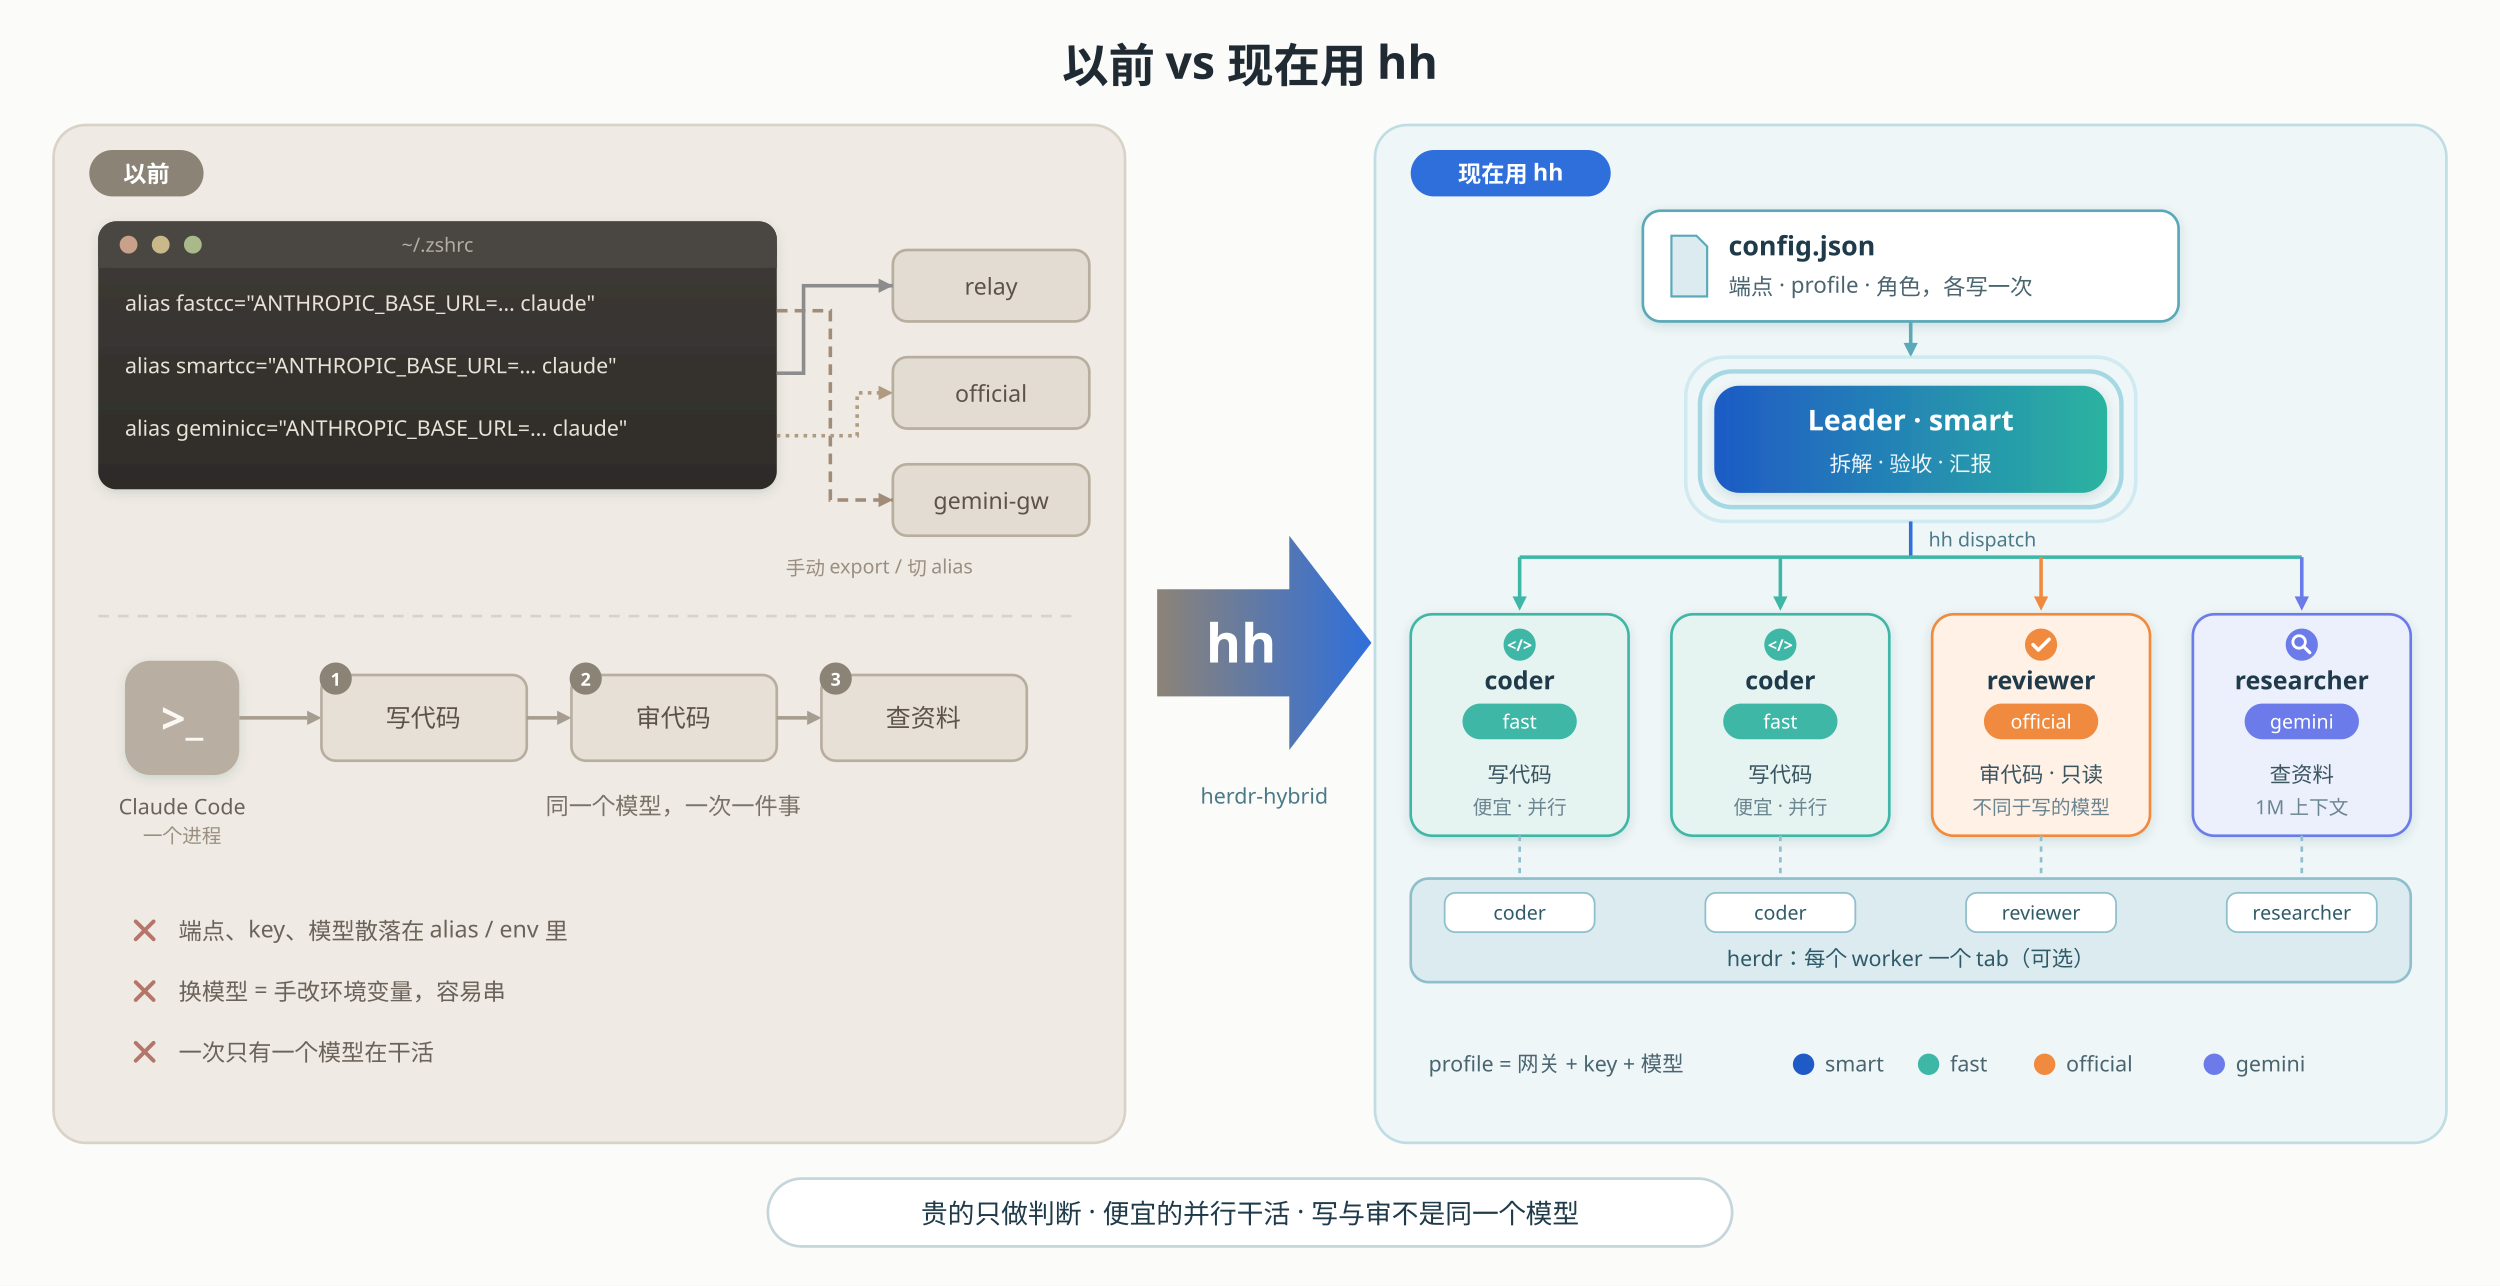
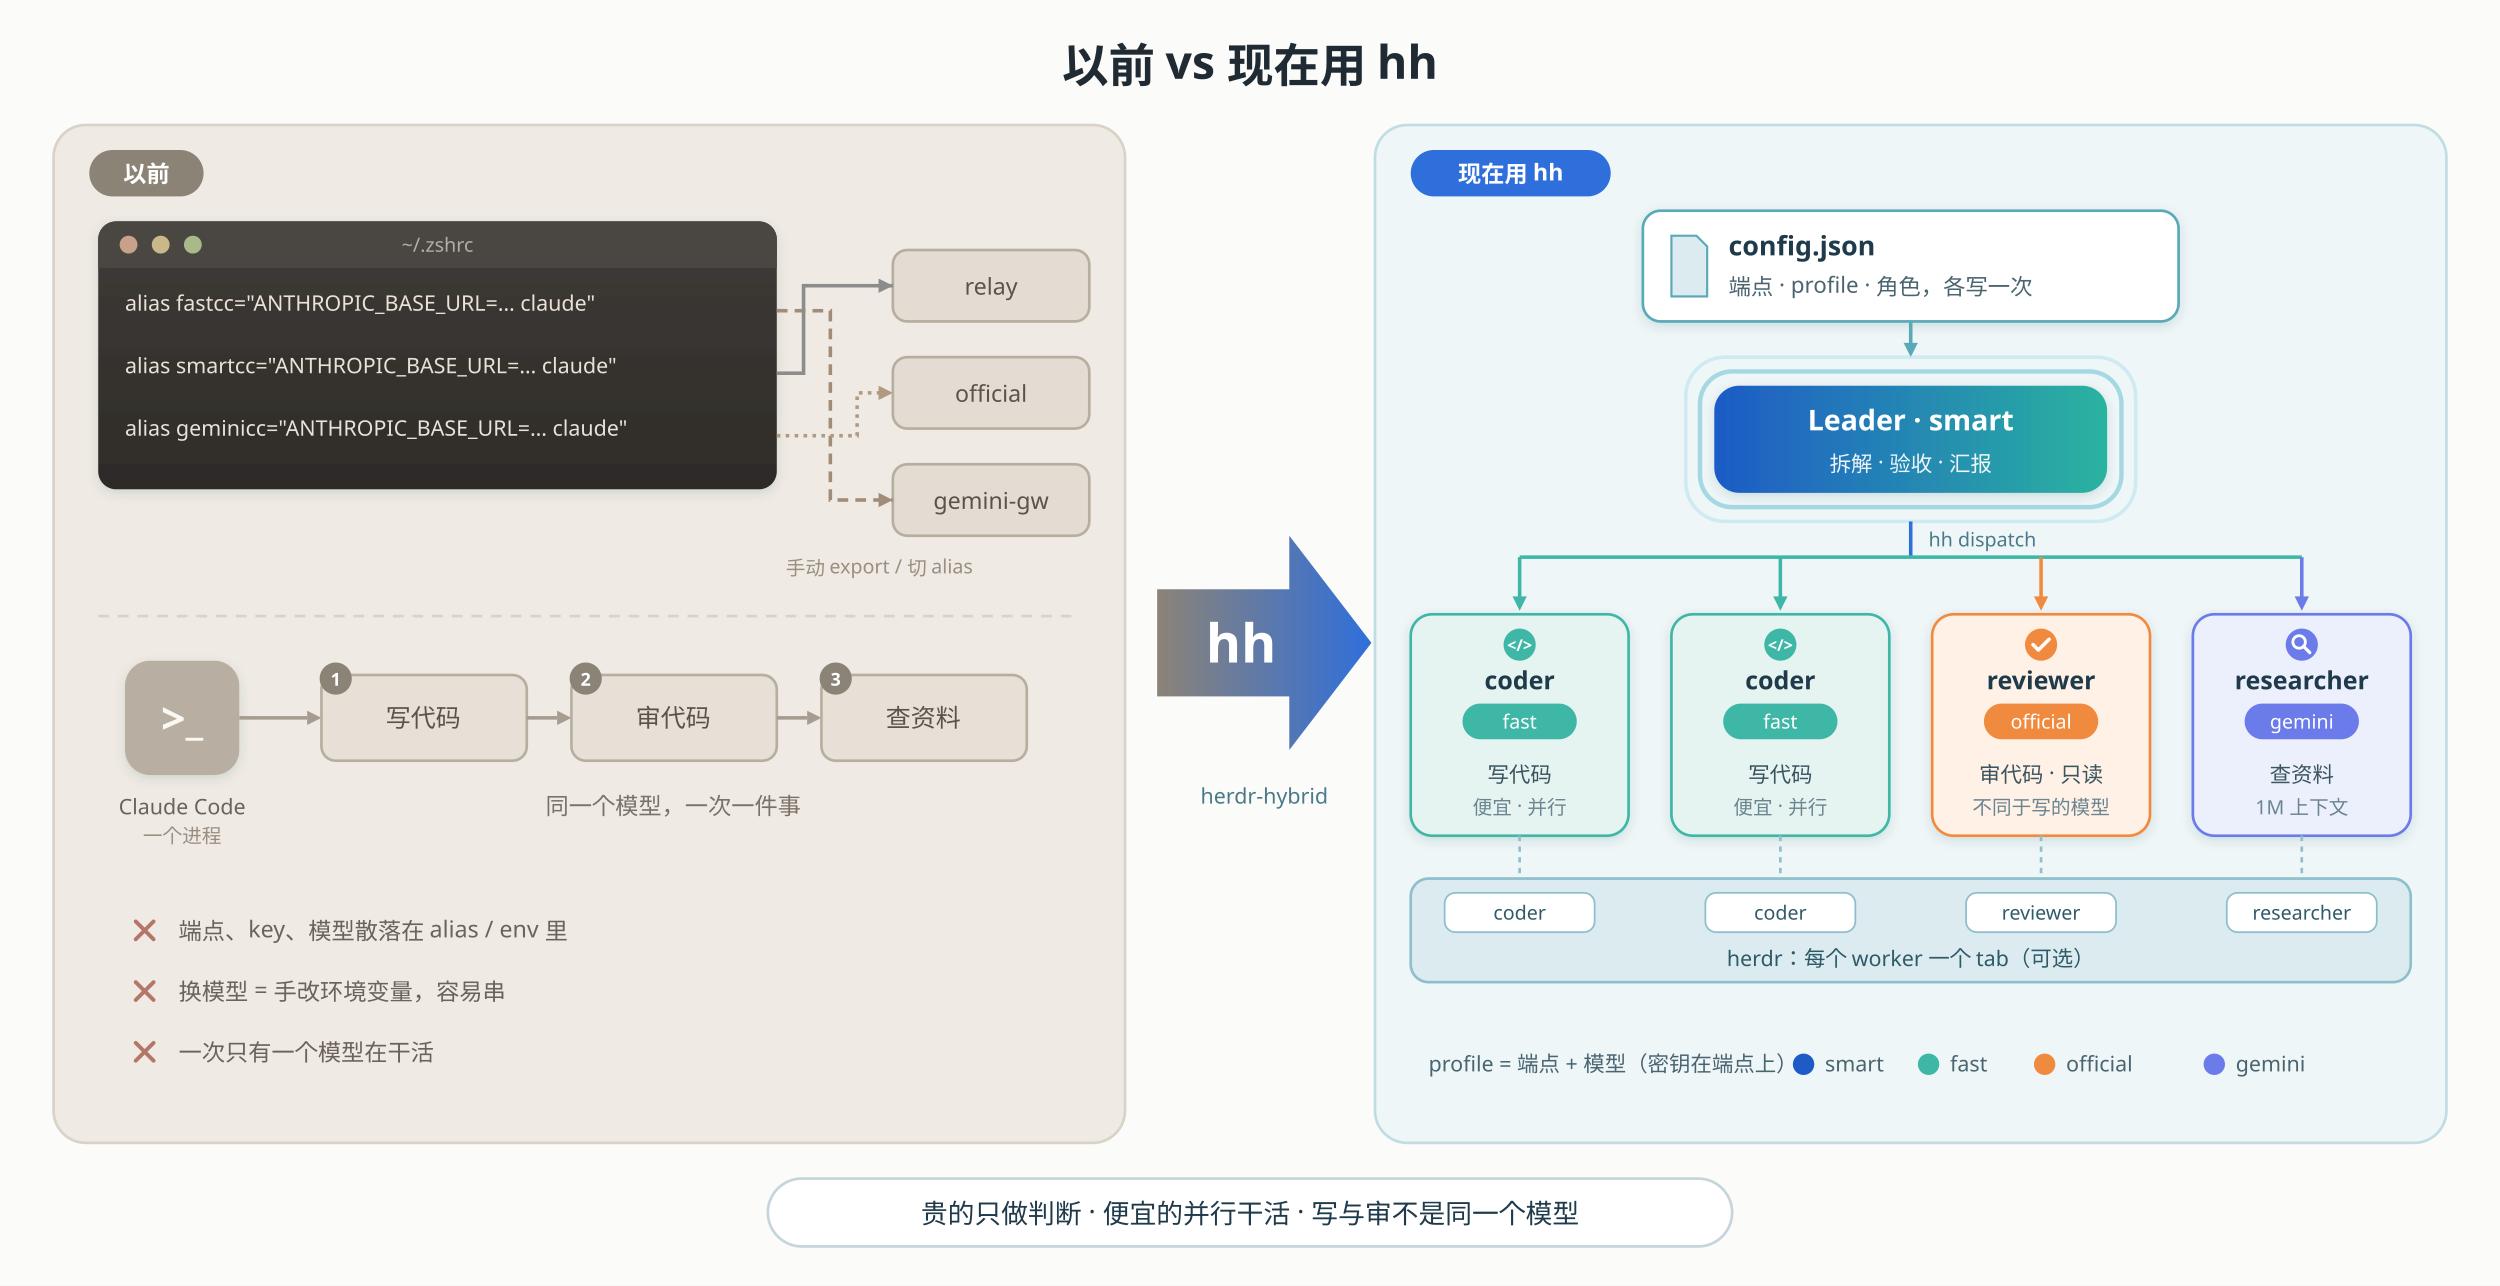
<svg xmlns="http://www.w3.org/2000/svg" viewBox="0 0 1400 720" width="1400" height="720" font-family="Noto Sans SC, PingFang SC, sans-serif">
  <defs>
    <linearGradient id="gLeader" x1="0" y1="0" x2="1" y2="0">
      <stop offset="0" stop-color="#1E5BC6" />
      <stop offset="1" stop-color="#2BB3A0" />
    </linearGradient>
    <linearGradient id="gArrow" x1="0" y1="0" x2="1" y2="0">
      <stop offset="0" stop-color="#8C8377" />
      <stop offset="1" stop-color="#2F6FDB" />
    </linearGradient>
    <linearGradient id="gTerm" x1="0" y1="0" x2="0" y2="1">
      <stop offset="0" stop-color="#3F3B37" />
      <stop offset="1" stop-color="#2E2B28" />
    </linearGradient>
    <filter id="sh" x="-10%" y="-10%" width="120%" height="130%">
      <feDropShadow dx="0" dy="2" stdDeviation="3" flood-color="#1F3A4A" flood-opacity="0.14" />
    </filter>
  </defs>
  <rect x="0" y="0" width="1400" height="720" fill="#FBFBF9" />
  <text x="700" y="46" text-anchor="middle" font-size="26" font-weight="700" fill="#1F2A33">以前 vs 现在用 hh</text>
  <g id="before">
    <rect x="30" y="70" width="600" height="570" rx="18" fill="#EFEBE4" stroke="#D9D2C7" stroke-width="1.5" />
    <rect x="50" y="84" width="64" height="26" rx="13" fill="#8C8377" />
    <text x="82" y="102" text-anchor="middle" font-size="13" font-weight="700" fill="#FFFFFF">以前</text>
    <g filter="url(#sh)">
      <rect x="55" y="124" width="380" height="150" rx="10" fill="url(#gTerm)" />
    </g>
    <rect x="55" y="124" width="380" height="26" rx="10" fill="#4A4642" />
    <rect x="55" y="138" width="380" height="12" fill="#4A4642" />
    <circle cx="72" cy="137" r="5" fill="#C9A08A" />
    <circle cx="90" cy="137" r="5" fill="#C9B98A" />
    <circle cx="108" cy="137" r="5" fill="#A9B98A" />
    <text x="245" y="141" text-anchor="middle" font-size="11" fill="#B5ADA3">~/.zshrc</text>
    <text x="70" y="174" font-size="12" fill="#E8E2D8">alias fastcc="ANTHROPIC_BASE_URL=… claude"</text>
    <text x="70" y="209" font-size="12" fill="#E8E2D8">alias smartcc="ANTHROPIC_BASE_URL=… claude"</text>
    <text x="70" y="244" font-size="12" fill="#E8E2D8">alias geminicc="ANTHROPIC_BASE_URL=… claude"</text>
    <rect x="500" y="140" width="110" height="40" rx="8" fill="#E3DCD2" stroke="#B8AE9F" stroke-width="1.5" />
    <text x="555" y="165" text-anchor="middle" font-size="13" fill="#5B534A">relay</text>
    <rect x="500" y="200" width="110" height="40" rx="8" fill="#E3DCD2" stroke="#B8AE9F" stroke-width="1.5" />
    <text x="555" y="225" text-anchor="middle" font-size="13" fill="#5B534A">official</text>
    <rect x="500" y="260" width="110" height="40" rx="8" fill="#E3DCD2" stroke="#B8AE9F" stroke-width="1.5" />
    <text x="555" y="285" text-anchor="middle" font-size="13" fill="#5B534A">gemini-gw</text>
    <polyline points="435,174 465,174 465,280 500,280" fill="none" stroke="#A08C78" stroke-width="2" stroke-dasharray="6,4" />
    <polygon points="492,276 500,280 492,284" fill="#A08C78" />
    <polyline points="435,209 450,209 450,160 500,160" fill="none" stroke="#8C8C8C" stroke-width="2" />
    <polygon points="492,156 500,160 492,164" fill="#8C8C8C" />
    <polyline points="435,244 480,244 480,220 500,220" fill="none" stroke="#B09A80" stroke-width="2" stroke-dasharray="2,3" />
    <polygon points="492,216 500,220 492,224" fill="#B09A80" />
    <text x="440" y="322" font-size="11" fill="#9A8E80">手动 export / 切 alias</text>
    <line x1="55" y1="345" x2="605" y2="345" stroke="#D9D2C7" stroke-width="1.5" stroke-dasharray="6,5" />
    <g filter="url(#sh)">
      <rect x="70" y="370" width="64" height="64" rx="14" fill="#B8AFA2" />
    </g>
    <text x="102" y="411" text-anchor="middle" font-size="24" font-weight="700" fill="#FBF8F3">&gt;_</text>
    <text x="102" y="456" text-anchor="middle" font-size="12" fill="#6B6259">Claude Code</text>
    <text x="102" y="472" text-anchor="middle" font-size="11" fill="#9A8E80">一个进程</text>
    <line x1="134" y1="402" x2="172" y2="402" stroke="#A69C90" stroke-width="2" />
    <polygon points="172,398 180,402 172,406" fill="#A69C90" />
    <rect x="180" y="378" width="115" height="48" rx="8" fill="#E6E0D6" stroke="#B8AE9F" stroke-width="1.5" />
    <circle cx="188" cy="380" r="9" fill="#8C8377" />
    <text x="188" y="384" text-anchor="middle" font-size="10" font-weight="700" fill="#FFFFFF">1</text>
    <text x="237" y="407" text-anchor="middle" font-size="14" fill="#5B534A">写代码</text>
    <line x1="295" y1="402" x2="312" y2="402" stroke="#A69C90" stroke-width="2" />
    <polygon points="312,398 320,402 312,406" fill="#A69C90" />
    <rect x="320" y="378" width="115" height="48" rx="8" fill="#E6E0D6" stroke="#B8AE9F" stroke-width="1.5" />
    <circle cx="328" cy="380" r="9" fill="#8C8377" />
    <text x="328" y="384" text-anchor="middle" font-size="10" font-weight="700" fill="#FFFFFF">2</text>
    <text x="377" y="407" text-anchor="middle" font-size="14" fill="#5B534A">审代码</text>
    <line x1="435" y1="402" x2="452" y2="402" stroke="#A69C90" stroke-width="2" />
    <polygon points="452,398 460,402 452,406" fill="#A69C90" />
    <rect x="460" y="378" width="115" height="48" rx="8" fill="#E6E0D6" stroke="#B8AE9F" stroke-width="1.5" />
    <circle cx="468" cy="380" r="9" fill="#8C8377" />
    <text x="468" y="384" text-anchor="middle" font-size="10" font-weight="700" fill="#FFFFFF">3</text>
    <text x="517" y="407" text-anchor="middle" font-size="14" fill="#5B534A">查资料</text>
    <text x="377" y="456" text-anchor="middle" font-size="13" fill="#7A7168">同一个模型，一次一件事</text>
    <g stroke="#B5766A" stroke-width="2.2" stroke-linecap="round">
      <line x1="76" y1="516" x2="86" y2="526" />
      <line x1="86" y1="516" x2="76" y2="526" />
      <line x1="76" y1="550" x2="86" y2="560" />
      <line x1="86" y1="550" x2="76" y2="560" />
      <line x1="76" y1="584" x2="86" y2="594" />
      <line x1="86" y1="584" x2="76" y2="594" />
    </g>
    <text x="100" y="526" font-size="13" fill="#6B6259">端点、key、模型散落在 alias / env 里</text>
    <text x="100" y="560" font-size="13" fill="#6B6259">换模型 = 手改环境变量，容易串</text>
    <text x="100" y="594" font-size="13" fill="#6B6259">一次只有一个模型在干活</text>
  </g>
  <g id="arrow">
    <polygon points="648,330 722,330 722,300 768,360 722,420 722,390 648,390" fill="url(#gArrow)" />
    <text x="695" y="371" text-anchor="middle" font-size="30" font-weight="700" fill="#FFFFFF">hh</text>
    <text x="708" y="450" text-anchor="middle" font-size="12" fill="#4A7A88">herdr-hybrid</text>
  </g>
  <g id="after">
    <rect x="770" y="70" width="600" height="570" rx="18" fill="#EEF6F8" stroke="#BFDDE3" stroke-width="1.5" />
    <rect x="790" y="84" width="112" height="26" rx="13" fill="#2F6FDB" />
    <text x="846" y="102" text-anchor="middle" font-size="13" font-weight="700" fill="#FFFFFF">现在用 hh</text>
    <g filter="url(#sh)">
      <rect x="920" y="118" width="300" height="62" rx="10" fill="#FFFFFF" stroke="#5AA9B8" stroke-width="1.5" />
    </g>
    <polygon points="936,132 950,132 956,138 956,166 936,166" fill="#DCEBF0" stroke="#5AA9B8" stroke-width="1.2" />
    <text x="968" y="143" font-size="15" font-weight="700" fill="#1F3A4A">config.json</text>
    <text x="968" y="165" font-size="12.5" fill="#4A6470">端点 · profile · 角色，各写一次</text>
    <line x1="1070" y1="180" x2="1070" y2="194" stroke="#5AA9B8" stroke-width="2" />
    <polygon points="1066,192 1070,200 1074,192" fill="#5AA9B8" />
    <rect x="944" y="200" width="252" height="92" rx="22" fill="none" stroke="#A9DCE6" stroke-width="2" opacity="0.45" />
    <rect x="952" y="208" width="236" height="76" rx="18" fill="none" stroke="#7FC8D8" stroke-width="2.5" opacity="0.65" />
    <g filter="url(#sh)">
      <rect x="960" y="216" width="220" height="60" rx="14" fill="url(#gLeader)" />
    </g>
    <text x="1070" y="241" text-anchor="middle" font-size="16" font-weight="700" fill="#FFFFFF">Leader · smart</text>
    <text x="1070" y="264" text-anchor="middle" font-size="12" fill="#FFFFFF" opacity="0.92">拆解 · 验收 · 汇报</text>
    <line x1="1070" y1="292" x2="1070" y2="312" stroke="#2F6FDB" stroke-width="2" />
    <text x="1080" y="306" font-size="11" fill="#4A7A88">hh dispatch</text>
    <line x1="851" y1="312" x2="1289" y2="312" stroke="#3FB7A6" stroke-width="2" />
    <line x1="851" y1="312" x2="851" y2="336" stroke="#3FB7A6" stroke-width="2" />
    <polygon points="847,334 851,342 855,334" fill="#3FB7A6" />
    <line x1="997" y1="312" x2="997" y2="336" stroke="#3FB7A6" stroke-width="2" />
    <polygon points="993,334 997,342 1001,334" fill="#3FB7A6" />
    <line x1="1143" y1="312" x2="1143" y2="336" stroke="#F08A3E" stroke-width="2" />
    <polygon points="1139,334 1143,342 1147,334" fill="#F08A3E" />
    <line x1="1289" y1="312" x2="1289" y2="336" stroke="#6B7BEA" stroke-width="2" />
    <polygon points="1285,334 1289,342 1293,334" fill="#6B7BEA" />
    <g filter="url(#sh)">
      <rect x="790" y="344" width="122" height="124" rx="12" fill="#E6F4F1" stroke="#3FB7A6" stroke-width="1.5" />
    </g>
    <circle cx="851" cy="361" r="9" fill="#3FB7A6" />
    <text x="851" y="364.5" text-anchor="middle" font-size="9" font-weight="700" fill="#FFFFFF">&lt;/&gt;</text>
    <text x="851" y="386" text-anchor="middle" font-size="14" font-weight="700" fill="#1F3A4A">coder</text>
    <rect x="819" y="394" width="64" height="20" rx="10" fill="#3FB7A6" />
    <text x="851" y="408" text-anchor="middle" font-size="11" fill="#FFFFFF">fast</text>
    <text x="851" y="438" text-anchor="middle" font-size="12" fill="#3A5560">写代码</text>
    <text x="851" y="456" text-anchor="middle" font-size="11" fill="#6A8590">便宜 · 并行</text>
    <g filter="url(#sh)">
      <rect x="936" y="344" width="122" height="124" rx="12" fill="#E6F4F1" stroke="#3FB7A6" stroke-width="1.5" />
    </g>
    <circle cx="997" cy="361" r="9" fill="#3FB7A6" />
    <text x="997" y="364.5" text-anchor="middle" font-size="9" font-weight="700" fill="#FFFFFF">&lt;/&gt;</text>
    <text x="997" y="386" text-anchor="middle" font-size="14" font-weight="700" fill="#1F3A4A">coder</text>
    <rect x="965" y="394" width="64" height="20" rx="10" fill="#3FB7A6" />
    <text x="997" y="408" text-anchor="middle" font-size="11" fill="#FFFFFF">fast</text>
    <text x="997" y="438" text-anchor="middle" font-size="12" fill="#3A5560">写代码</text>
    <text x="997" y="456" text-anchor="middle" font-size="11" fill="#6A8590">便宜 · 并行</text>
    <g filter="url(#sh)">
      <rect x="1082" y="344" width="122" height="124" rx="12" fill="#FFF1E6" stroke="#F08A3E" stroke-width="1.5" />
    </g>
    <circle cx="1143" cy="361" r="9" fill="#F08A3E" />
    <polyline points="1138.5,361 1141.5,364 1147.5,358" fill="none" stroke="#FFFFFF" stroke-width="2" stroke-linecap="round" stroke-linejoin="round" />
    <text x="1143" y="386" text-anchor="middle" font-size="14" font-weight="700" fill="#1F3A4A">reviewer</text>
    <rect x="1111" y="394" width="64" height="20" rx="10" fill="#F08A3E" />
    <text x="1143" y="408" text-anchor="middle" font-size="11" fill="#FFFFFF">official</text>
    <text x="1143" y="438" text-anchor="middle" font-size="12" fill="#3A5560">审代码 · 只读</text>
    <text x="1143" y="456" text-anchor="middle" font-size="11" fill="#6A8590">不同于写的模型</text>
    <g filter="url(#sh)">
      <rect x="1228" y="344" width="122" height="124" rx="12" fill="#ECEFFC" stroke="#6B7BEA" stroke-width="1.5" />
    </g>
    <circle cx="1289" cy="361" r="9" fill="#6B7BEA" />
    <circle cx="1287.5" cy="359.5" r="3.5" fill="none" stroke="#FFFFFF" stroke-width="1.6" />
    <line x1="1290" y1="362" x2="1293.5" y2="365.5" stroke="#FFFFFF" stroke-width="1.8" stroke-linecap="round" />
    <text x="1289" y="386" text-anchor="middle" font-size="14" font-weight="700" fill="#1F3A4A">researcher</text>
    <rect x="1257" y="394" width="64" height="20" rx="10" fill="#6B7BEA" />
    <text x="1289" y="408" text-anchor="middle" font-size="11" fill="#FFFFFF">gemini</text>
    <text x="1289" y="438" text-anchor="middle" font-size="12" fill="#3A5560">查资料</text>
    <text x="1289" y="456" text-anchor="middle" font-size="11" fill="#6A8590">1M 上下文</text>
    <line x1="851" y1="468" x2="851" y2="492" stroke="#8FBFCC" stroke-width="1.5" stroke-dasharray="3,3" />
    <line x1="997" y1="468" x2="997" y2="492" stroke="#8FBFCC" stroke-width="1.5" stroke-dasharray="3,3" />
    <line x1="1143" y1="468" x2="1143" y2="492" stroke="#8FBFCC" stroke-width="1.5" stroke-dasharray="3,3" />
    <line x1="1289" y1="468" x2="1289" y2="492" stroke="#8FBFCC" stroke-width="1.5" stroke-dasharray="3,3" />
    <rect x="790" y="492" width="560" height="58" rx="10" fill="#DCEBF0" stroke="#8FBFCC" stroke-width="1.5" />
    <rect x="809" y="500" width="84" height="22" rx="6" fill="#FFFFFF" stroke="#8FBFCC" stroke-width="1" />
    <text x="851" y="515" text-anchor="middle" font-size="11" fill="#2F5A68">coder</text>
    <rect x="955" y="500" width="84" height="22" rx="6" fill="#FFFFFF" stroke="#8FBFCC" stroke-width="1" />
    <text x="997" y="515" text-anchor="middle" font-size="11" fill="#2F5A68">coder</text>
    <rect x="1101" y="500" width="84" height="22" rx="6" fill="#FFFFFF" stroke="#8FBFCC" stroke-width="1" />
    <text x="1143" y="515" text-anchor="middle" font-size="11" fill="#2F5A68">reviewer</text>
    <rect x="1247" y="500" width="84" height="22" rx="6" fill="#FFFFFF" stroke="#8FBFCC" stroke-width="1" />
    <text x="1289" y="515" text-anchor="middle" font-size="11" fill="#2F5A68">researcher</text>
    <text x="1070" y="541" text-anchor="middle" font-size="12" fill="#2F5A68">herdr：每个 worker 一个 tab（可选）</text>
-     <text x="800" y="600" font-size="12" fill="#4A6470">profile = 网关 + key + 模型</text>
+     <text x="800" y="600" font-size="12" fill="#4A6470">profile = 端点 + 模型（密钥在端点上）</text>
    <circle cx="1010" cy="596" r="6" fill="#1E5BC6" />
    <text x="1022" y="600" font-size="12" fill="#4A6470">smart</text>
    <circle cx="1080" cy="596" r="6" fill="#3FB7A6" />
    <text x="1092" y="600" font-size="12" fill="#4A6470">fast</text>
    <circle cx="1145" cy="596" r="6" fill="#F08A3E" />
    <text x="1157" y="600" font-size="12" fill="#4A6470">official</text>
    <circle cx="1240" cy="596" r="6" fill="#6B7BEA" />
    <text x="1252" y="600" font-size="12" fill="#4A6470">gemini</text>
  </g>
  <rect x="430" y="660" width="540" height="38" rx="19" fill="#FFFFFF" stroke="#C5D5DC" stroke-width="1.5" />
  <text x="700" y="685" text-anchor="middle" font-size="15" fill="#1F3A4A">贵的只做判断 · 便宜的并行干活 · 写与审不是同一个模型</text>
</svg>
